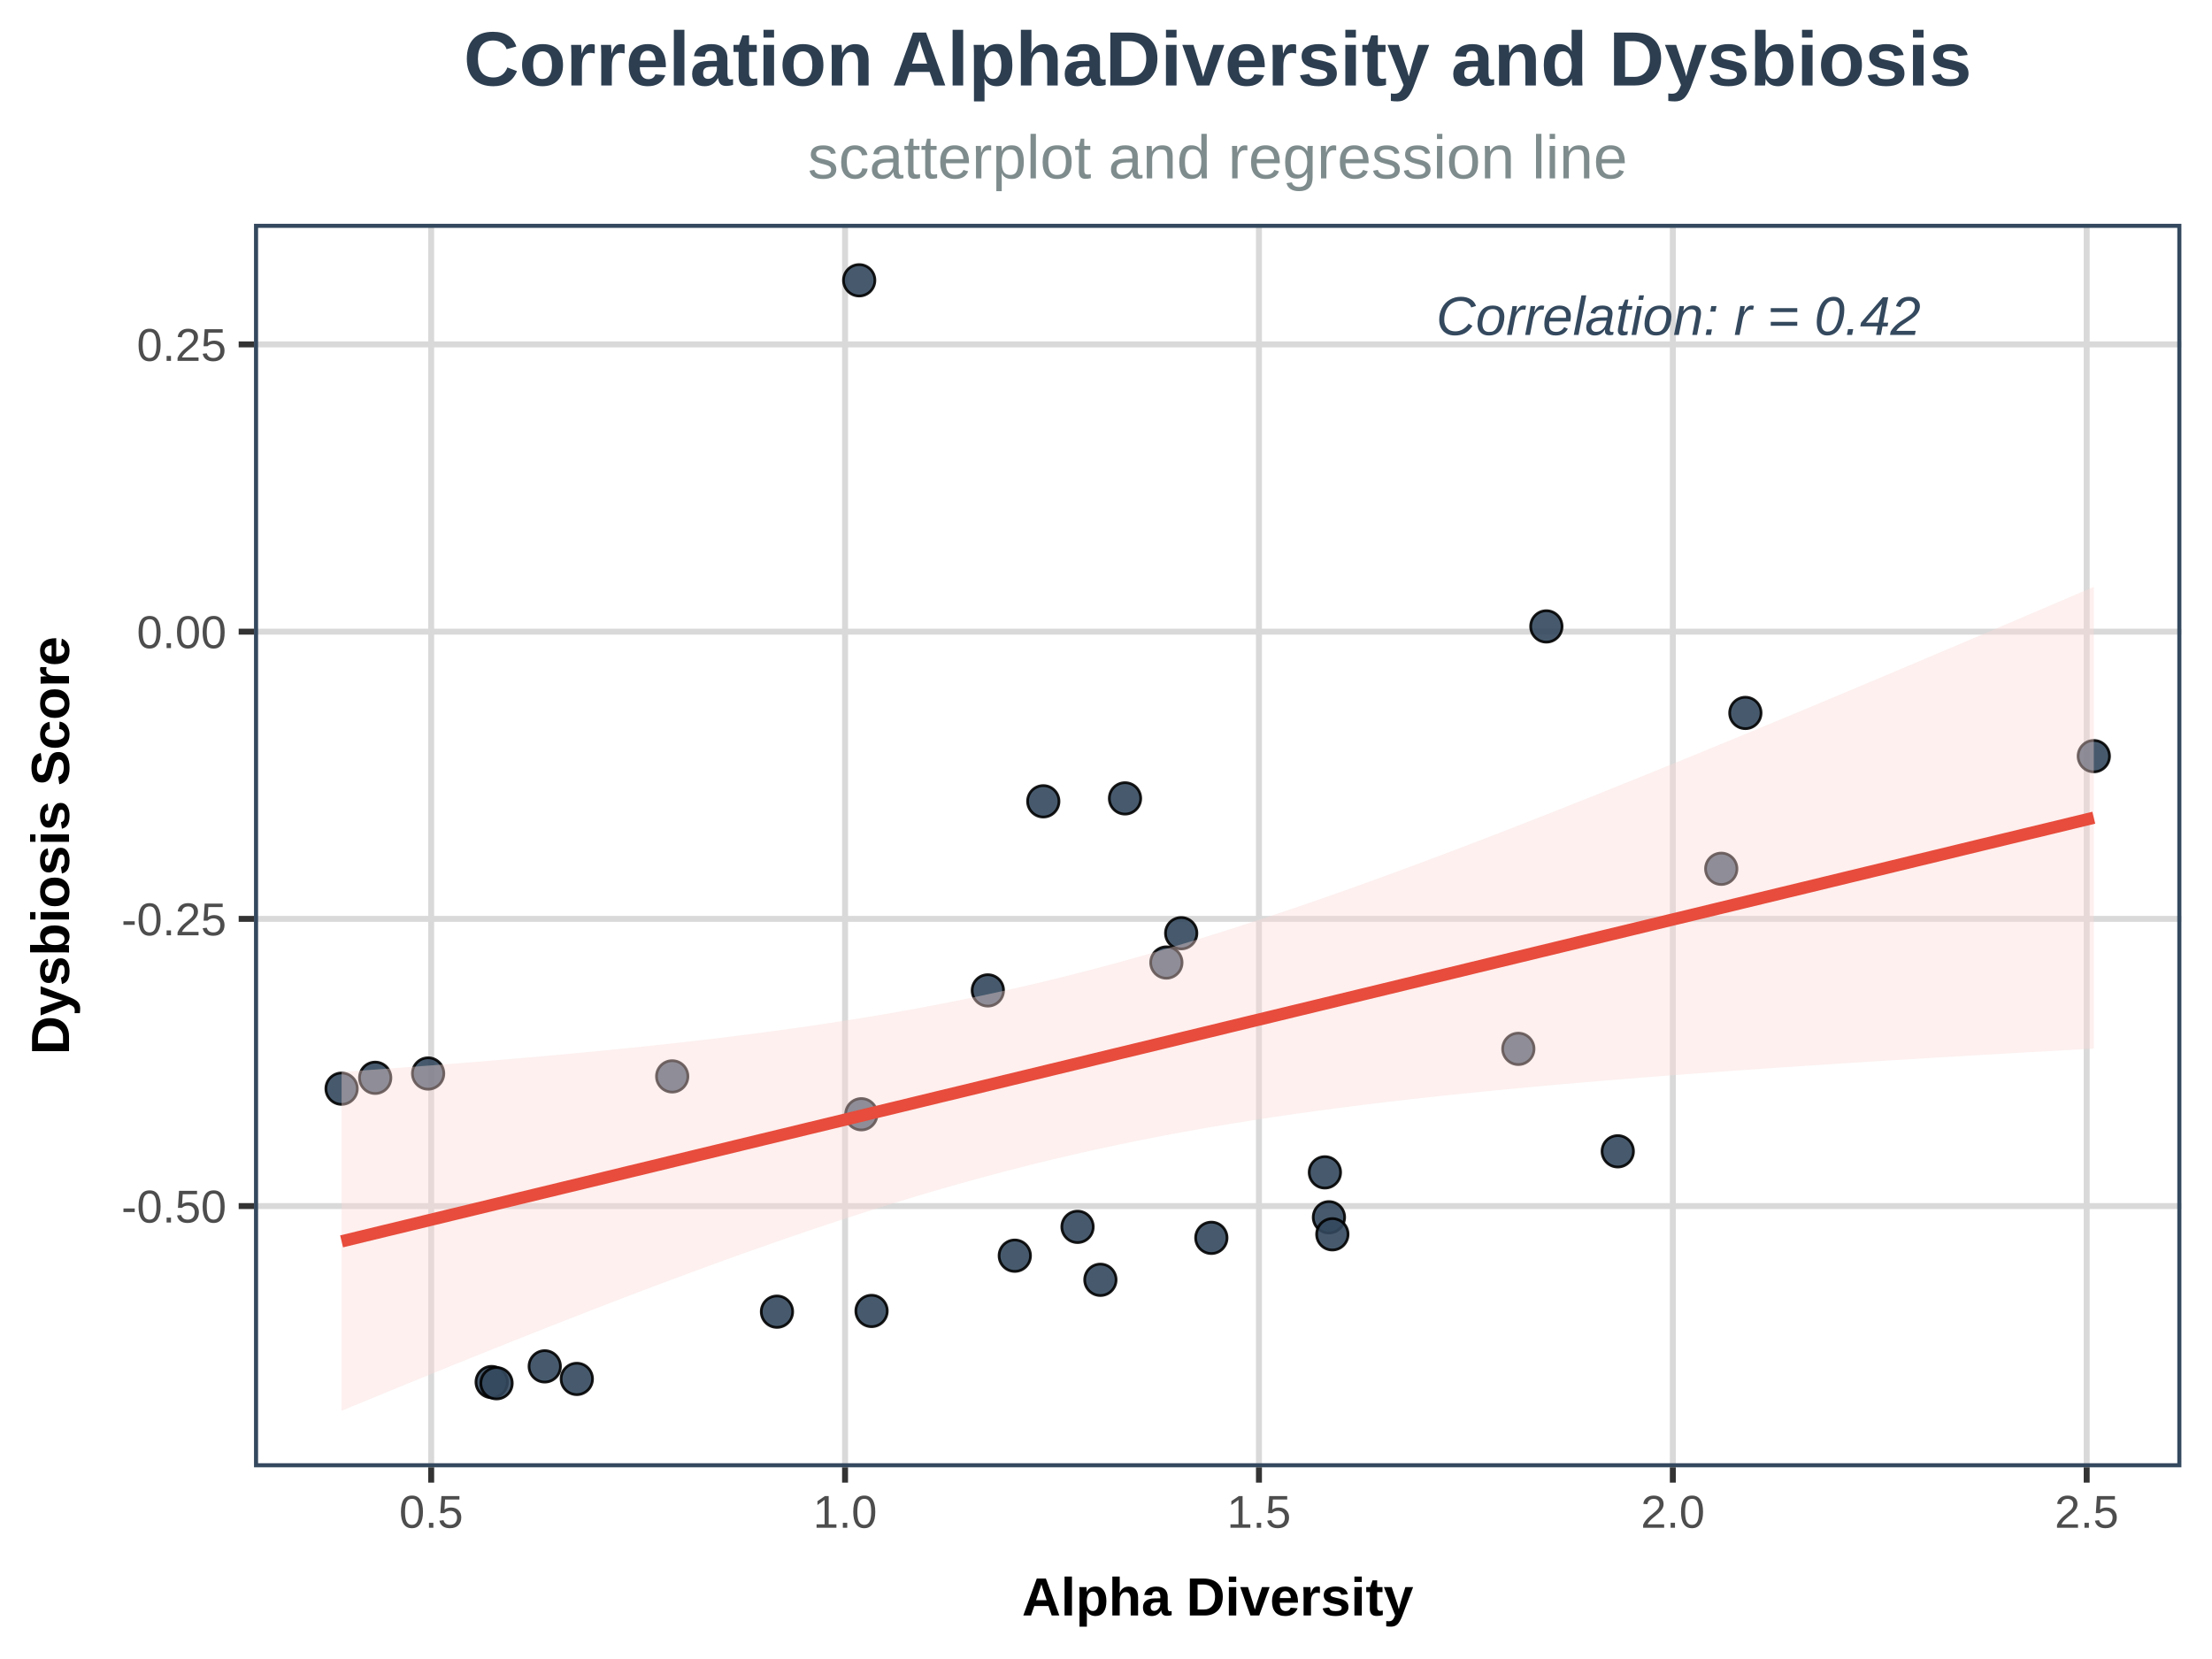
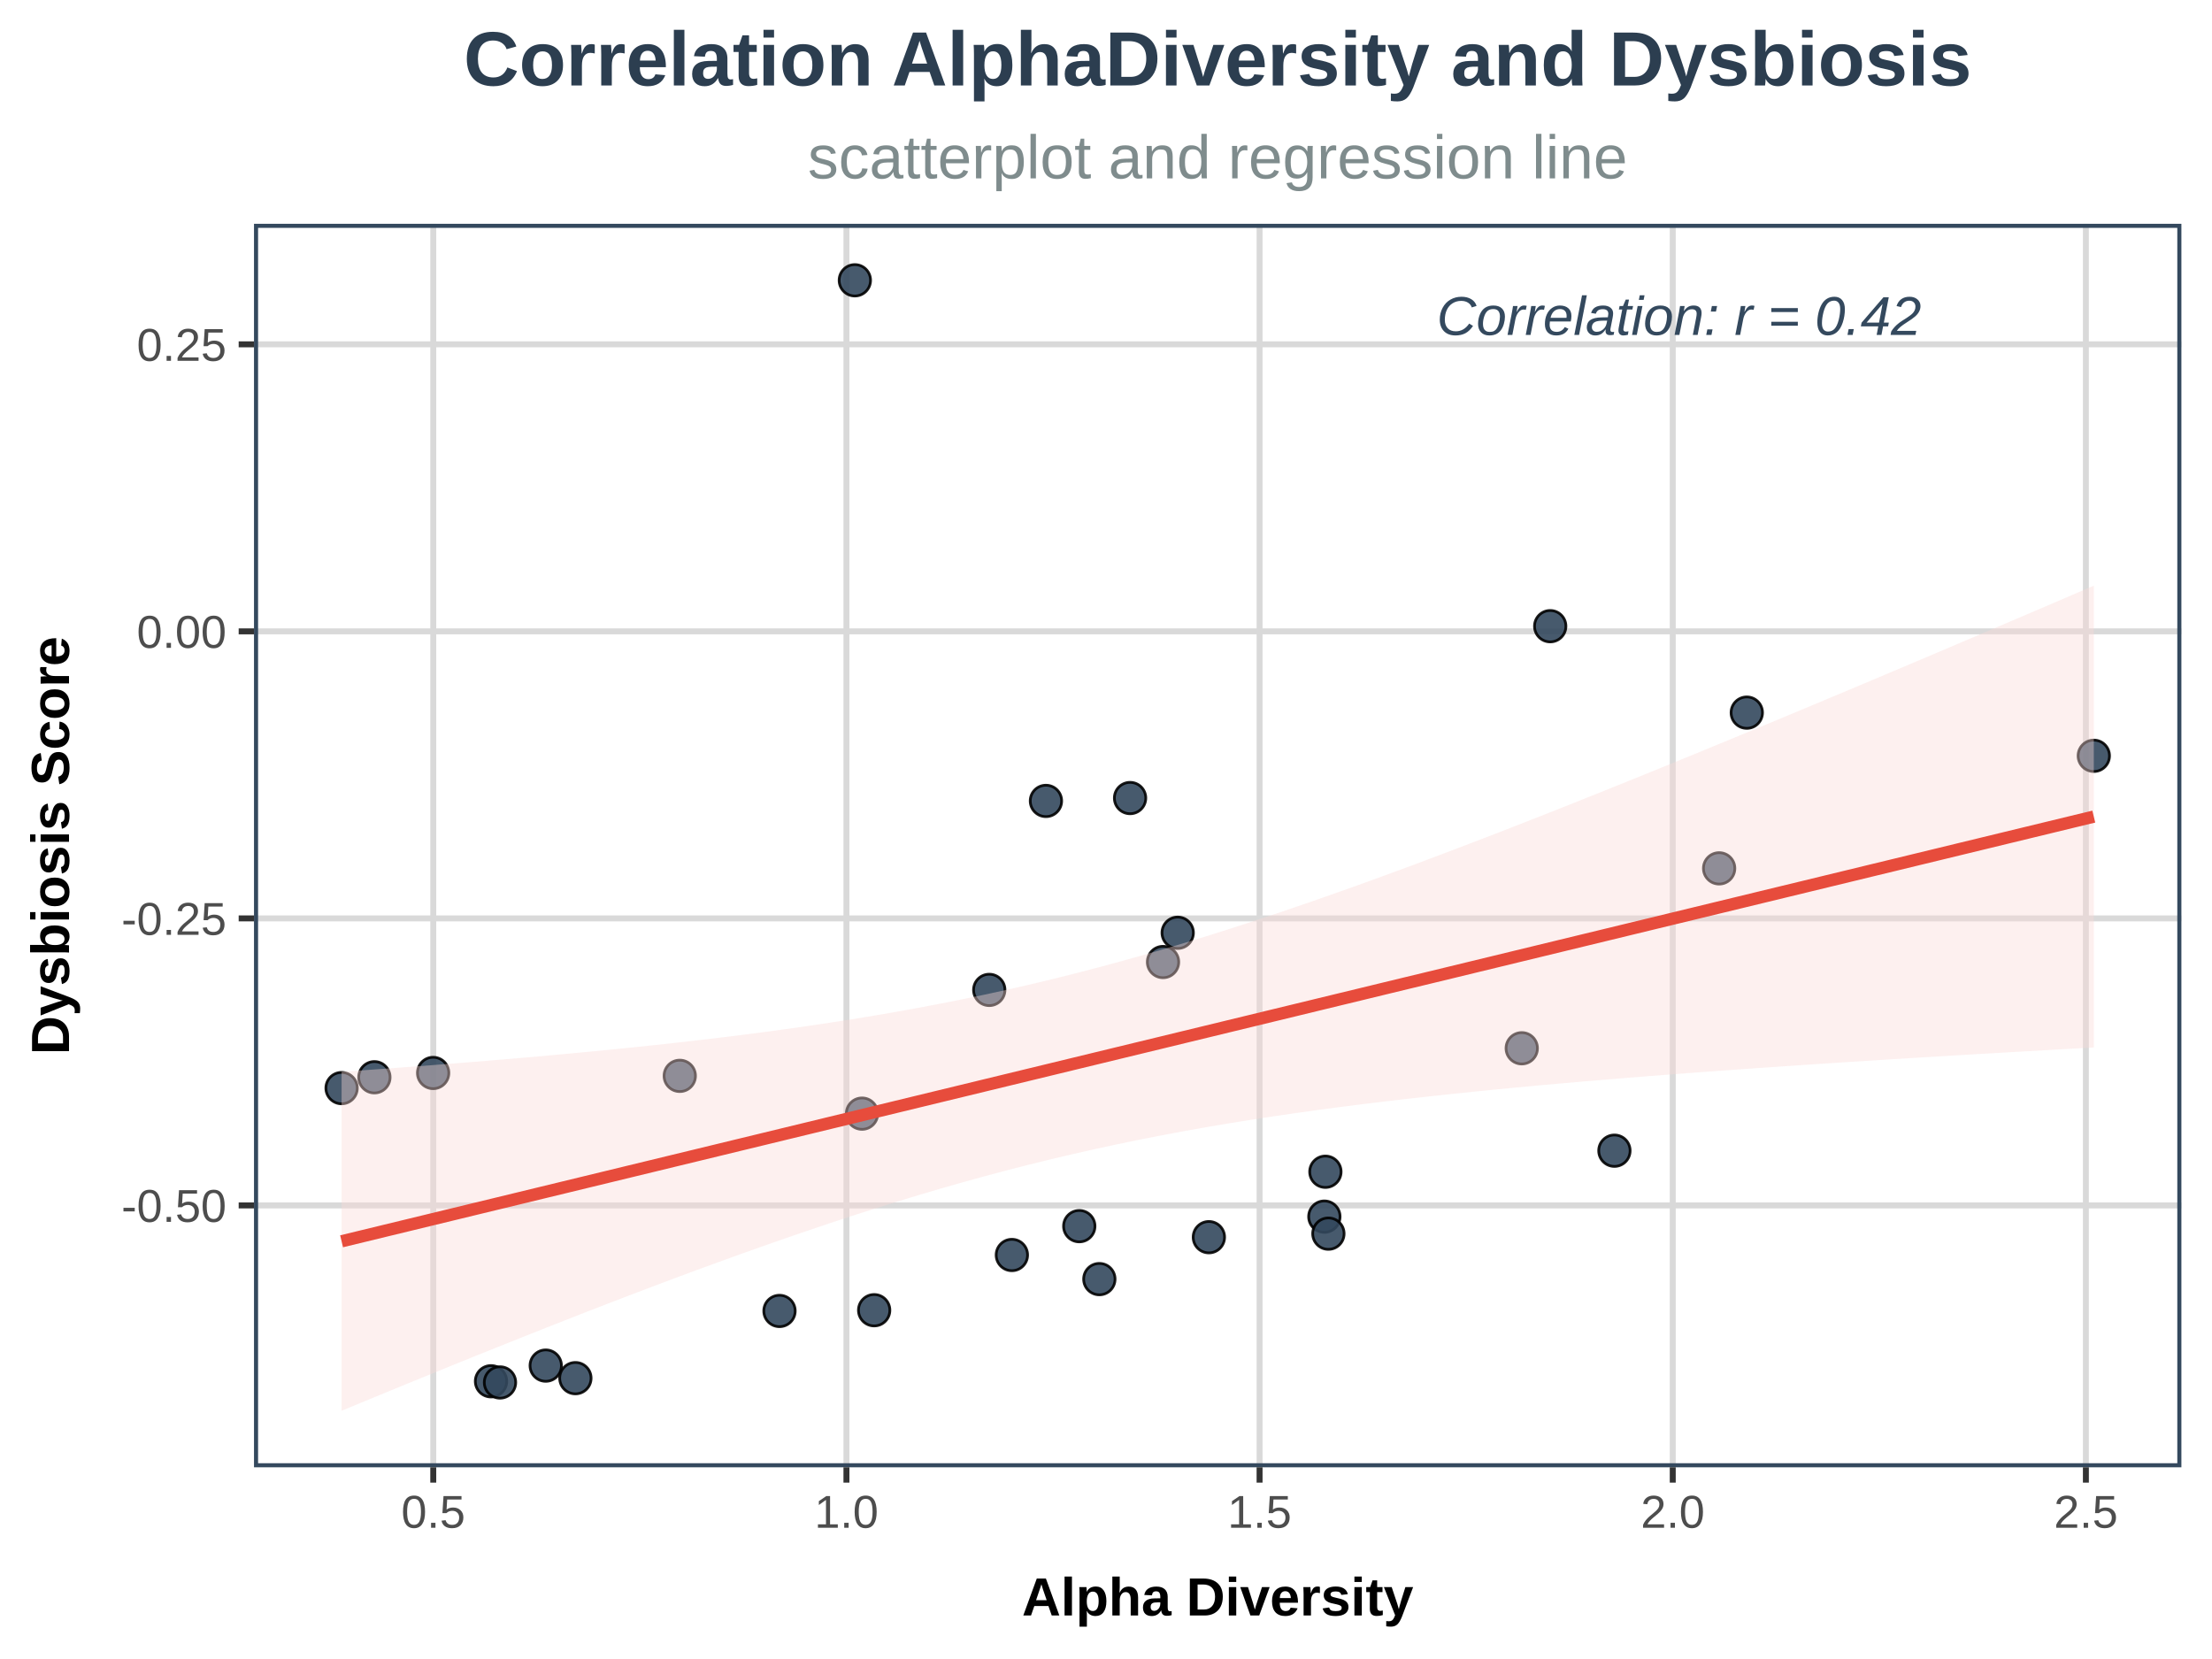
<svg xmlns="http://www.w3.org/2000/svg" class="svglite" width="576.00pt" height="432.00pt" viewBox="0 0 576.00 432.00">
  <defs>
    <style type="text/css">
    .svglite line, .svglite polyline, .svglite polygon, .svglite path, .svglite rect, .svglite circle {
      fill: none;
      stroke: #000000;
      stroke-linecap: round;
      stroke-linejoin: round;
      stroke-miterlimit: 10.00;
    }
    .svglite text {
      white-space: pre;
    }
  </style>
  </defs>
  <rect width="100%" height="100%" style="stroke: none; fill: #FFFFFF;" />
  <defs>
    <clipPath id="cpMC4wMHw1NzYuMDB8MC4wMHw0MzIuMDA=">
      <rect x="0.00" y="0.00" width="576.00" height="432.00" />
    </clipPath>
  </defs>
  <g clip-path="url(#cpMC4wMHw1NzYuMDB8MC4wMHw0MzIuMDA=)">
    <rect x="0" y="0.00" width="576.00" height="432.00" style="stroke-width: 1.55; stroke: #FFFFFF; fill: #FFFFFF;" />
  </g>
  <defs>
    <clipPath id="cpNjYuMTR8NTY4LjAzfDU4LjI3fDM4Mi4wOA==">
      <rect x="66.14" y="58.27" width="501.89" height="323.81" />
    </clipPath>
  </defs>
  <g clip-path="url(#cpNjYuMTR8NTY4LjAzfDU4LjI3fDM4Mi4wOA==)">
    <rect x="66.14" y="58.27" width="501.89" height="323.81" style="stroke-width: 1.55; stroke: none; fill: #FFFFFF;" />
-     <polyline points="66.14,314.06 568.03,314.06 " style="stroke-width: 1.55; stroke: #D9D9D9; stroke-linecap: butt;" />
-     <polyline points="66.14,239.27 568.03,239.27 " style="stroke-width: 1.55; stroke: #D9D9D9; stroke-linecap: butt;" />
-     <polyline points="66.14,164.48 568.03,164.48 " style="stroke-width: 1.55; stroke: #D9D9D9; stroke-linecap: butt;" />
-     <polyline points="66.14,89.68 568.03,89.68 " style="stroke-width: 1.55; stroke: #D9D9D9; stroke-linecap: butt;" />
-     <polyline points="112.28,382.08 112.28,58.27 " style="stroke-width: 1.55; stroke: #D9D9D9; stroke-linecap: butt;" />
-     <polyline points="220.05,382.08 220.05,58.27 " style="stroke-width: 1.55; stroke: #D9D9D9; stroke-linecap: butt;" />
-     <polyline points="327.83,382.08 327.83,58.27 " style="stroke-width: 1.55; stroke: #D9D9D9; stroke-linecap: butt;" />
-     <polyline points="435.60,382.08 435.60,58.27 " style="stroke-width: 1.55; stroke: #D9D9D9; stroke-linecap: butt;" />
-     <polyline points="543.37,382.08 543.37,58.27 " style="stroke-width: 1.55; stroke: #D9D9D9; stroke-linecap: butt;" />
-     <circle cx="315.43" cy="322.33" r="4.09" style="stroke-width: 0.71; stroke: #000000; stroke-opacity: 0.90; fill: #34495E; fill-opacity: 0.90;" />
-     <circle cx="345.00" cy="305.28" r="4.09" style="stroke-width: 0.71; stroke: #000000; stroke-opacity: 0.90; fill: #34495E; fill-opacity: 0.90;" />
-     <circle cx="271.67" cy="208.66" r="4.09" style="stroke-width: 0.71; stroke: #000000; stroke-opacity: 0.90; fill: #34495E; fill-opacity: 0.90;" />
-     <circle cx="280.59" cy="319.47" r="4.09" style="stroke-width: 0.71; stroke: #000000; stroke-opacity: 0.90; fill: #34495E; fill-opacity: 0.90;" />
-     <circle cx="402.67" cy="163.12" r="4.09" style="stroke-width: 0.71; stroke: #000000; stroke-opacity: 0.90; fill: #34495E; fill-opacity: 0.90;" />
-     <circle cx="141.85" cy="355.80" r="4.09" style="stroke-width: 0.71; stroke: #000000; stroke-opacity: 0.90; fill: #34495E; fill-opacity: 0.90;" />
-     <circle cx="292.95" cy="207.90" r="4.09" style="stroke-width: 0.71; stroke: #000000; stroke-opacity: 0.90; fill: #34495E; fill-opacity: 0.90;" />
-     <circle cx="175.04" cy="280.29" r="4.09" style="stroke-width: 0.71; stroke: #000000; stroke-opacity: 0.90; fill: #34495E; fill-opacity: 0.90;" />
-     <circle cx="128.03" cy="359.88" r="4.09" style="stroke-width: 0.71; stroke: #000000; stroke-opacity: 0.90; fill: #34495E; fill-opacity: 0.90;" />
-     <circle cx="303.72" cy="250.64" r="4.09" style="stroke-width: 0.71; stroke: #000000; stroke-opacity: 0.90; fill: #34495E; fill-opacity: 0.90;" />
-     <circle cx="307.58" cy="243.01" r="4.09" style="stroke-width: 0.71; stroke: #000000; stroke-opacity: 0.90; fill: #34495E; fill-opacity: 0.90;" />
-     <circle cx="223.73" cy="72.99" r="4.09" style="stroke-width: 0.71; stroke: #000000; stroke-opacity: 0.90; fill: #34495E; fill-opacity: 0.90;" />
-     <circle cx="395.37" cy="273.12" r="4.09" style="stroke-width: 0.71; stroke: #000000; stroke-opacity: 0.90; fill: #34495E; fill-opacity: 0.90;" />
-     <circle cx="545.22" cy="196.90" r="4.09" style="stroke-width: 0.71; stroke: #000000; stroke-opacity: 0.90; fill: #34495E; fill-opacity: 0.90;" />
-     <circle cx="111.48" cy="279.54" r="4.09" style="stroke-width: 0.71; stroke: #000000; stroke-opacity: 0.90; fill: #34495E; fill-opacity: 0.90;" />
-     <circle cx="97.70" cy="280.66" r="4.09" style="stroke-width: 0.71; stroke: #000000; stroke-opacity: 0.90; fill: #34495E; fill-opacity: 0.90;" />
-     <circle cx="202.32" cy="341.56" r="4.09" style="stroke-width: 0.71; stroke: #000000; stroke-opacity: 0.90; fill: #34495E; fill-opacity: 0.90;" />
-     <circle cx="224.29" cy="290.15" r="4.09" style="stroke-width: 0.71; stroke: #000000; stroke-opacity: 0.90; fill: #34495E; fill-opacity: 0.90;" />
-     <circle cx="454.49" cy="185.65" r="4.09" style="stroke-width: 0.71; stroke: #000000; stroke-opacity: 0.90; fill: #34495E; fill-opacity: 0.90;" />
-     <circle cx="257.23" cy="257.90" r="4.09" style="stroke-width: 0.71; stroke: #000000; stroke-opacity: 0.90; fill: #34495E; fill-opacity: 0.90;" />
-     <circle cx="150.20" cy="359.07" r="4.09" style="stroke-width: 0.71; stroke: #000000; stroke-opacity: 0.90; fill: #34495E; fill-opacity: 0.90;" />
-     <circle cx="448.21" cy="226.23" r="4.09" style="stroke-width: 0.71; stroke: #000000; stroke-opacity: 0.90; fill: #34495E; fill-opacity: 0.90;" />
-     <circle cx="346.05" cy="316.98" r="4.09" style="stroke-width: 0.71; stroke: #000000; stroke-opacity: 0.90; fill: #34495E; fill-opacity: 0.90;" />
-     <circle cx="421.26" cy="299.80" r="4.09" style="stroke-width: 0.71; stroke: #000000; stroke-opacity: 0.90; fill: #34495E; fill-opacity: 0.90;" />
-     <circle cx="346.94" cy="321.41" r="4.09" style="stroke-width: 0.71; stroke: #000000; stroke-opacity: 0.90; fill: #34495E; fill-opacity: 0.90;" />
-     <circle cx="286.54" cy="333.26" r="4.09" style="stroke-width: 0.71; stroke: #000000; stroke-opacity: 0.90; fill: #34495E; fill-opacity: 0.90;" />
-     <circle cx="129.30" cy="360.19" r="4.09" style="stroke-width: 0.71; stroke: #000000; stroke-opacity: 0.90; fill: #34495E; fill-opacity: 0.90;" />
-     <circle cx="226.95" cy="341.37" r="4.09" style="stroke-width: 0.71; stroke: #000000; stroke-opacity: 0.90; fill: #34495E; fill-opacity: 0.90;" />
-     <circle cx="88.95" cy="283.49" r="4.09" style="stroke-width: 0.71; stroke: #000000; stroke-opacity: 0.90; fill: #34495E; fill-opacity: 0.90;" />
-     <circle cx="264.25" cy="326.98" r="4.09" style="stroke-width: 0.71; stroke: #000000; stroke-opacity: 0.90; fill: #34495E; fill-opacity: 0.90;" />
-     <polygon points="88.95,279.13 94.73,278.72 100.50,278.31 106.28,277.88 112.05,277.44 117.83,277.00 123.60,276.54 129.38,276.06 135.16,275.57 140.93,275.07 146.71,274.55 152.48,274.01 158.26,273.45 164.03,272.87 169.81,272.27 175.58,271.64 181.36,270.99 187.14,270.31 192.91,269.60 198.69,268.85 204.46,268.07 210.24,267.26 216.01,266.40 221.79,265.50 227.56,264.56 233.34,263.57 239.11,262.53 244.89,261.43 250.67,260.29 256.44,259.08 262.22,257.82 267.99,256.51 273.77,255.13 279.54,253.69 285.32,252.20 291.09,250.65 296.87,249.04 302.65,247.38 308.42,245.66 314.20,243.89 319.97,242.08 325.75,240.21 331.52,238.30 337.30,236.35 343.07,234.37 348.85,232.34 354.63,230.28 360.40,228.19 366.18,226.07 371.95,223.92 377.73,221.75 383.50,219.55 389.28,217.33 395.05,215.09 400.83,212.83 406.60,210.55 412.38,208.25 418.16,205.95 423.93,203.62 429.71,201.29 435.48,198.94 441.26,196.58 447.03,194.21 452.81,191.83 458.58,189.44 464.36,187.04 470.14,184.63 475.91,182.22 481.69,179.80 487.46,177.37 493.24,174.94 499.01,172.50 504.79,170.05 510.56,167.60 516.34,165.15 522.11,162.69 527.89,160.22 533.67,157.75 539.44,155.28 545.22,152.81 545.22,273.06 539.44,273.38 533.67,273.70 527.89,274.02 522.11,274.35 516.34,274.68 510.56,275.02 504.79,275.36 499.01,275.71 493.24,276.06 487.46,276.42 481.69,276.79 475.91,277.16 470.14,277.54 464.36,277.92 458.58,278.32 452.81,278.72 447.03,279.13 441.26,279.56 435.48,279.99 429.71,280.43 423.93,280.89 418.16,281.36 412.38,281.84 406.60,282.34 400.83,282.86 395.05,283.39 389.28,283.94 383.50,284.52 377.73,285.11 371.95,285.73 366.18,286.37 360.40,287.04 354.63,287.74 348.85,288.48 343.07,289.25 337.30,290.05 331.52,290.89 325.75,291.78 319.97,292.71 314.20,293.68 308.42,294.71 302.65,295.78 296.87,296.91 291.09,298.10 285.32,299.34 279.54,300.64 273.77,301.99 267.99,303.41 262.22,304.89 256.44,306.42 250.67,308.01 244.89,309.65 239.11,311.35 233.34,313.11 227.56,314.91 221.79,316.76 216.01,318.65 210.24,320.59 204.46,322.56 198.69,324.58 192.91,326.62 187.14,328.71 181.36,330.82 175.58,332.96 169.81,335.12 164.03,337.31 158.26,339.53 152.48,341.76 146.71,344.02 140.93,346.29 135.16,348.58 129.38,350.88 123.60,353.20 117.83,355.53 112.05,357.88 106.28,360.23 100.50,362.60 94.73,364.98 88.95,367.36 " style="stroke-width: 0.00; stroke: none; stroke-linecap: butt; fill: #FADBD8; fill-opacity: 0.40;" />
-     <polyline points="88.95,279.13 94.73,278.72 100.50,278.31 106.28,277.88 112.05,277.44 117.83,277.00 123.60,276.54 129.38,276.06 135.16,275.57 140.93,275.07 146.71,274.55 152.48,274.01 158.26,273.45 164.03,272.87 169.81,272.27 175.58,271.64 181.36,270.99 187.14,270.31 192.91,269.60 198.69,268.85 204.46,268.07 210.24,267.26 216.01,266.40 221.79,265.50 227.56,264.56 233.34,263.57 239.11,262.53 244.89,261.43 250.67,260.29 256.44,259.08 262.22,257.82 267.99,256.51 273.77,255.13 279.54,253.69 285.32,252.20 291.09,250.65 296.87,249.04 302.65,247.38 308.42,245.66 314.20,243.89 319.97,242.08 325.75,240.21 331.52,238.30 337.30,236.35 343.07,234.37 348.85,232.34 354.63,230.28 360.40,228.19 366.18,226.07 371.95,223.92 377.73,221.75 383.50,219.55 389.28,217.33 395.05,215.09 400.83,212.83 406.60,210.55 412.38,208.25 418.16,205.95 423.93,203.62 429.71,201.29 435.48,198.94 441.26,196.58 447.03,194.21 452.81,191.83 458.58,189.44 464.36,187.04 470.14,184.63 475.91,182.22 481.69,179.80 487.46,177.37 493.24,174.94 499.01,172.50 504.79,170.05 510.56,167.60 516.34,165.15 522.11,162.69 527.89,160.22 533.67,157.75 539.44,155.28 545.22,152.81 " style="stroke-width: 3.20; stroke: none; stroke-linecap: butt;" />
-     <polyline points="545.22,273.06 539.44,273.38 533.67,273.70 527.89,274.02 522.11,274.35 516.34,274.68 510.56,275.02 504.79,275.36 499.01,275.71 493.24,276.06 487.46,276.42 481.69,276.79 475.91,277.16 470.14,277.54 464.36,277.92 458.58,278.32 452.81,278.72 447.03,279.13 441.26,279.56 435.48,279.99 429.71,280.43 423.93,280.89 418.16,281.36 412.38,281.84 406.60,282.34 400.83,282.86 395.05,283.39 389.28,283.94 383.50,284.52 377.73,285.11 371.95,285.73 366.18,286.37 360.40,287.04 354.63,287.74 348.85,288.48 343.07,289.25 337.30,290.05 331.52,290.89 325.75,291.78 319.97,292.71 314.20,293.68 308.42,294.71 302.65,295.78 296.87,296.91 291.09,298.10 285.32,299.34 279.54,300.64 273.77,301.99 267.99,303.41 262.22,304.89 256.44,306.42 250.67,308.01 244.89,309.65 239.11,311.35 233.34,313.11 227.56,314.91 221.79,316.76 216.01,318.65 210.24,320.59 204.46,322.56 198.69,324.58 192.91,326.62 187.14,328.71 181.36,330.82 175.58,332.96 169.81,335.12 164.03,337.31 158.26,339.53 152.48,341.76 146.71,344.02 140.93,346.29 135.16,348.58 129.38,350.88 123.60,353.20 117.83,355.53 112.05,357.88 106.28,360.23 100.50,362.60 94.73,364.98 88.95,367.36 " style="stroke-width: 3.20; stroke: none; stroke-linecap: butt;" />
-     <polyline points="88.95,323.25 94.73,321.85 100.50,320.45 106.28,319.06 112.05,317.66 117.83,316.26 123.60,314.87 129.38,313.47 135.16,312.07 140.93,310.68 146.71,309.28 152.48,307.89 158.26,306.49 164.03,305.09 169.81,303.70 175.58,302.30 181.36,300.90 187.14,299.51 192.91,298.11 198.69,296.71 204.46,295.32 210.24,293.92 216.01,292.53 221.79,291.13 227.56,289.73 233.34,288.34 239.11,286.94 244.89,285.54 250.67,284.15 256.44,282.75 262.22,281.35 267.99,279.96 273.77,278.56 279.54,277.17 285.32,275.77 291.09,274.37 296.87,272.98 302.65,271.58 308.42,270.18 314.20,268.79 319.97,267.39 325.75,265.99 331.52,264.60 337.30,263.20 343.07,261.81 348.85,260.41 354.63,259.01 360.40,257.62 366.18,256.22 371.95,254.82 377.73,253.43 383.50,252.03 389.28,250.63 395.05,249.24 400.83,247.84 406.60,246.45 412.38,245.05 418.16,243.65 423.93,242.26 429.71,240.86 435.48,239.46 441.26,238.07 447.03,236.67 452.81,235.27 458.58,233.88 464.36,232.48 470.14,231.09 475.91,229.69 481.69,228.29 487.46,226.90 493.24,225.50 499.01,224.10 504.79,222.71 510.56,221.31 516.34,219.91 522.11,218.52 527.89,217.12 533.67,215.73 539.44,214.33 545.22,212.93 " style="stroke-width: 3.20; stroke: #E74C3C; stroke-linecap: butt;" />
-     <text x="437.07" y="87.22" text-anchor="middle" style="font-size: 14.23px; font-style: italic;fill: #34495E; font-family: &quot;Liberation Sans&quot;;" textLength="126.81px" lengthAdjust="spacingAndGlyphs">Correlation: r = 0.42</text>
+     <polyline points="66.14,313.89 568.03,313.89 " style="stroke-width: 1.55; stroke: #D9D9D9; stroke-linecap: butt;" />
+     <polyline points="66.14,239.15 568.03,239.15 " style="stroke-width: 1.55; stroke: #D9D9D9; stroke-linecap: butt;" />
+     <polyline points="66.14,164.41 568.03,164.41 " style="stroke-width: 1.55; stroke: #D9D9D9; stroke-linecap: butt;" />
+     <polyline points="66.14,89.67 568.03,89.67 " style="stroke-width: 1.55; stroke: #D9D9D9; stroke-linecap: butt;" />
+     <polyline points="112.82,382.08 112.82,58.27 " style="stroke-width: 1.55; stroke: #D9D9D9; stroke-linecap: butt;" />
+     <polyline points="220.41,382.08 220.41,58.27 " style="stroke-width: 1.55; stroke: #D9D9D9; stroke-linecap: butt;" />
+     <polyline points="327.99,382.08 327.99,58.27 " style="stroke-width: 1.55; stroke: #D9D9D9; stroke-linecap: butt;" />
+     <polyline points="435.58,382.08 435.58,58.27 " style="stroke-width: 1.55; stroke: #D9D9D9; stroke-linecap: butt;" />
+     <polyline points="543.16,382.08 543.16,58.27 " style="stroke-width: 1.55; stroke: #D9D9D9; stroke-linecap: butt;" />
+     <circle cx="314.79" cy="322.16" r="4.09" style="stroke-width: 0.71; stroke: #000000; stroke-opacity: 0.90; fill: #34495E; fill-opacity: 0.90;" />
+     <circle cx="345.13" cy="305.12" r="4.09" style="stroke-width: 0.71; stroke: #000000; stroke-opacity: 0.90; fill: #34495E; fill-opacity: 0.90;" />
+     <circle cx="272.36" cy="208.56" r="4.09" style="stroke-width: 0.71; stroke: #000000; stroke-opacity: 0.90; fill: #34495E; fill-opacity: 0.90;" />
+     <circle cx="281.04" cy="319.29" r="4.09" style="stroke-width: 0.71; stroke: #000000; stroke-opacity: 0.90; fill: #34495E; fill-opacity: 0.90;" />
+     <circle cx="403.67" cy="163.06" r="4.09" style="stroke-width: 0.71; stroke: #000000; stroke-opacity: 0.90; fill: #34495E; fill-opacity: 0.90;" />
+     <circle cx="142.11" cy="355.60" r="4.09" style="stroke-width: 0.71; stroke: #000000; stroke-opacity: 0.90; fill: #34495E; fill-opacity: 0.90;" />
+     <circle cx="294.27" cy="207.81" r="4.09" style="stroke-width: 0.71; stroke: #000000; stroke-opacity: 0.90; fill: #34495E; fill-opacity: 0.90;" />
+     <circle cx="177.01" cy="280.15" r="4.09" style="stroke-width: 0.71; stroke: #000000; stroke-opacity: 0.90; fill: #34495E; fill-opacity: 0.90;" />
+     <circle cx="127.86" cy="359.68" r="4.09" style="stroke-width: 0.71; stroke: #000000; stroke-opacity: 0.90; fill: #34495E; fill-opacity: 0.90;" />
+     <circle cx="302.85" cy="250.51" r="4.09" style="stroke-width: 0.71; stroke: #000000; stroke-opacity: 0.90; fill: #34495E; fill-opacity: 0.90;" />
+     <circle cx="306.67" cy="242.89" r="4.09" style="stroke-width: 0.71; stroke: #000000; stroke-opacity: 0.90; fill: #34495E; fill-opacity: 0.90;" />
+     <circle cx="222.60" cy="72.99" r="4.09" style="stroke-width: 0.71; stroke: #000000; stroke-opacity: 0.90; fill: #34495E; fill-opacity: 0.90;" />
+     <circle cx="396.26" cy="272.97" r="4.09" style="stroke-width: 0.71; stroke: #000000; stroke-opacity: 0.90; fill: #34495E; fill-opacity: 0.90;" />
+     <circle cx="545.22" cy="196.81" r="4.09" style="stroke-width: 0.71; stroke: #000000; stroke-opacity: 0.90; fill: #34495E; fill-opacity: 0.90;" />
+     <circle cx="112.79" cy="279.40" r="4.09" style="stroke-width: 0.71; stroke: #000000; stroke-opacity: 0.90; fill: #34495E; fill-opacity: 0.90;" />
+     <circle cx="97.49" cy="280.52" r="4.09" style="stroke-width: 0.71; stroke: #000000; stroke-opacity: 0.90; fill: #34495E; fill-opacity: 0.90;" />
+     <circle cx="202.98" cy="341.37" r="4.09" style="stroke-width: 0.71; stroke: #000000; stroke-opacity: 0.90; fill: #34495E; fill-opacity: 0.90;" />
+     <circle cx="224.47" cy="289.99" r="4.09" style="stroke-width: 0.71; stroke: #000000; stroke-opacity: 0.90; fill: #34495E; fill-opacity: 0.90;" />
+     <circle cx="454.86" cy="185.57" r="4.09" style="stroke-width: 0.71; stroke: #000000; stroke-opacity: 0.90; fill: #34495E; fill-opacity: 0.90;" />
+     <circle cx="257.60" cy="257.77" r="4.09" style="stroke-width: 0.71; stroke: #000000; stroke-opacity: 0.90; fill: #34495E; fill-opacity: 0.90;" />
+     <circle cx="149.83" cy="358.87" r="4.09" style="stroke-width: 0.71; stroke: #000000; stroke-opacity: 0.90; fill: #34495E; fill-opacity: 0.90;" />
+     <circle cx="447.66" cy="226.12" r="4.09" style="stroke-width: 0.71; stroke: #000000; stroke-opacity: 0.90; fill: #34495E; fill-opacity: 0.90;" />
+     <circle cx="344.86" cy="316.81" r="4.09" style="stroke-width: 0.71; stroke: #000000; stroke-opacity: 0.90; fill: #34495E; fill-opacity: 0.90;" />
+     <circle cx="420.39" cy="299.64" r="4.09" style="stroke-width: 0.71; stroke: #000000; stroke-opacity: 0.90; fill: #34495E; fill-opacity: 0.90;" />
+     <circle cx="345.91" cy="321.24" r="4.09" style="stroke-width: 0.71; stroke: #000000; stroke-opacity: 0.90; fill: #34495E; fill-opacity: 0.90;" />
+     <circle cx="286.27" cy="333.08" r="4.09" style="stroke-width: 0.71; stroke: #000000; stroke-opacity: 0.90; fill: #34495E; fill-opacity: 0.90;" />
+     <circle cx="130.20" cy="359.99" r="4.09" style="stroke-width: 0.71; stroke: #000000; stroke-opacity: 0.90; fill: #34495E; fill-opacity: 0.90;" />
+     <circle cx="227.63" cy="341.18" r="4.09" style="stroke-width: 0.71; stroke: #000000; stroke-opacity: 0.90; fill: #34495E; fill-opacity: 0.90;" />
+     <circle cx="88.95" cy="283.34" r="4.09" style="stroke-width: 0.71; stroke: #000000; stroke-opacity: 0.90; fill: #34495E; fill-opacity: 0.90;" />
+     <circle cx="263.49" cy="326.80" r="4.09" style="stroke-width: 0.71; stroke: #000000; stroke-opacity: 0.90; fill: #34495E; fill-opacity: 0.90;" />
+     <polygon points="88.95,279.10 94.73,278.69 100.50,278.27 106.28,277.84 112.05,277.40 117.83,276.95 123.60,276.49 129.38,276.01 135.16,275.52 140.93,275.02 146.71,274.49 152.48,273.95 158.26,273.39 164.03,272.81 169.81,272.21 175.58,271.58 181.36,270.92 187.14,270.24 192.91,269.53 198.69,268.78 204.46,268.00 210.24,267.18 216.01,266.32 221.79,265.42 227.56,264.48 233.34,263.48 239.11,262.44 244.89,261.34 250.67,260.19 256.44,258.99 262.22,257.73 267.99,256.41 273.77,255.03 279.54,253.59 285.32,252.09 291.09,250.54 296.87,248.93 302.65,247.26 308.42,245.54 314.20,243.77 319.97,241.95 325.75,240.08 331.52,238.17 337.30,236.21 343.07,234.22 348.85,232.19 354.63,230.13 360.40,228.03 366.18,225.91 371.95,223.75 377.73,221.57 383.50,219.37 389.28,217.15 395.05,214.90 400.83,212.64 406.60,210.36 412.38,208.06 418.16,205.74 423.93,203.42 429.71,201.08 435.48,198.72 441.26,196.36 447.03,193.98 452.81,191.60 458.58,189.21 464.36,186.80 470.14,184.39 475.91,181.97 481.69,179.55 487.46,177.12 493.24,174.68 499.01,172.24 504.79,169.79 510.56,167.33 516.34,164.87 522.11,162.41 527.89,159.94 533.67,157.47 539.44,154.99 545.22,152.51 545.22,272.77 539.44,273.08 533.67,273.41 527.89,273.74 522.11,274.07 516.34,274.40 510.56,274.74 504.79,275.09 499.01,275.44 493.24,275.79 487.46,276.16 481.69,276.52 475.91,276.90 470.14,277.28 464.36,277.67 458.58,278.07 452.81,278.47 447.03,278.89 441.26,279.31 435.48,279.75 429.71,280.19 423.93,280.65 418.16,281.13 412.38,281.61 406.60,282.11 400.83,282.63 395.05,283.17 389.28,283.72 383.50,284.30 377.73,284.90 371.95,285.52 366.18,286.16 360.40,286.84 354.63,287.54 348.85,288.28 343.07,289.05 337.30,289.86 331.52,290.70 325.75,291.59 319.97,292.52 314.20,293.50 308.42,294.53 302.65,295.61 296.87,296.74 291.09,297.93 285.32,299.18 279.54,300.48 273.77,301.84 267.99,303.26 262.22,304.74 256.44,306.28 250.67,307.87 244.89,309.52 239.11,311.23 233.34,312.98 227.56,314.79 221.79,316.64 216.01,318.54 210.24,320.49 204.46,322.47 198.69,324.49 192.91,326.54 187.14,328.63 181.36,330.74 175.58,332.89 169.81,335.06 164.03,337.25 158.26,339.47 152.48,341.71 146.71,343.97 140.93,346.25 135.16,348.54 129.38,350.85 123.60,353.17 117.83,355.51 112.05,357.86 106.28,360.22 100.50,362.59 94.73,364.97 88.95,367.36 " style="stroke-width: 0.00; stroke: none; stroke-linecap: butt; fill: #FADBD8; fill-opacity: 0.40;" />
+     <polyline points="88.95,279.10 94.73,278.69 100.50,278.27 106.28,277.84 112.05,277.40 117.83,276.95 123.60,276.49 129.38,276.01 135.16,275.52 140.93,275.02 146.71,274.49 152.48,273.95 158.26,273.39 164.03,272.81 169.81,272.21 175.58,271.58 181.36,270.92 187.14,270.24 192.91,269.53 198.69,268.78 204.46,268.00 210.24,267.18 216.01,266.32 221.79,265.42 227.56,264.48 233.34,263.48 239.11,262.44 244.89,261.34 250.67,260.19 256.44,258.99 262.22,257.73 267.99,256.41 273.77,255.03 279.54,253.59 285.32,252.09 291.09,250.54 296.87,248.93 302.65,247.26 308.42,245.54 314.20,243.77 319.97,241.95 325.75,240.08 331.52,238.17 337.30,236.21 343.07,234.22 348.85,232.19 354.63,230.13 360.40,228.03 366.18,225.91 371.95,223.75 377.73,221.57 383.50,219.37 389.28,217.15 395.05,214.90 400.83,212.64 406.60,210.36 412.38,208.06 418.16,205.74 423.93,203.42 429.71,201.08 435.48,198.72 441.26,196.36 447.03,193.98 452.81,191.60 458.58,189.21 464.36,186.80 470.14,184.39 475.91,181.97 481.69,179.55 487.46,177.12 493.24,174.68 499.01,172.24 504.79,169.79 510.56,167.33 516.34,164.87 522.11,162.41 527.89,159.94 533.67,157.47 539.44,154.99 545.22,152.51 " style="stroke-width: 3.20; stroke: none; stroke-linecap: butt;" />
+     <polyline points="545.22,272.77 539.44,273.08 533.67,273.41 527.89,273.74 522.11,274.07 516.34,274.40 510.56,274.74 504.79,275.09 499.01,275.44 493.24,275.79 487.46,276.16 481.69,276.52 475.91,276.90 470.14,277.28 464.36,277.67 458.58,278.07 452.81,278.47 447.03,278.89 441.26,279.31 435.48,279.75 429.71,280.19 423.93,280.65 418.16,281.13 412.38,281.61 406.60,282.11 400.83,282.63 395.05,283.17 389.28,283.72 383.50,284.30 377.73,284.90 371.95,285.52 366.18,286.16 360.40,286.84 354.63,287.54 348.85,288.28 343.07,289.05 337.30,289.86 331.52,290.70 325.75,291.59 319.97,292.52 314.20,293.50 308.42,294.53 302.65,295.61 296.87,296.74 291.09,297.93 285.32,299.18 279.54,300.48 273.77,301.84 267.99,303.26 262.22,304.74 256.44,306.28 250.67,307.87 244.89,309.52 239.11,311.23 233.34,312.98 227.56,314.79 221.79,316.64 216.01,318.54 210.24,320.49 204.46,322.47 198.69,324.49 192.91,326.54 187.14,328.63 181.36,330.74 175.58,332.89 169.81,335.06 164.03,337.25 158.26,339.47 152.48,341.71 146.71,343.97 140.93,346.25 135.16,348.54 129.38,350.85 123.60,353.17 117.83,355.51 112.05,357.86 106.28,360.22 100.50,362.59 94.73,364.97 88.95,367.36 " style="stroke-width: 3.20; stroke: none; stroke-linecap: butt;" />
+     <polyline points="88.95,323.23 94.73,321.83 100.50,320.43 106.28,319.03 112.05,317.63 117.83,316.23 123.60,314.83 129.38,313.43 135.16,312.03 140.93,310.63 146.71,309.23 152.48,307.83 158.26,306.43 164.03,305.03 169.81,303.63 175.58,302.23 181.36,300.83 187.14,299.43 192.91,298.03 198.69,296.63 204.46,295.23 210.24,293.83 216.01,292.43 221.79,291.03 227.56,289.63 233.34,288.23 239.11,286.83 244.89,285.43 250.67,284.03 256.44,282.63 262.22,281.23 267.99,279.83 273.77,278.43 279.54,277.03 285.32,275.63 291.09,274.23 296.87,272.83 302.65,271.43 308.42,270.03 314.20,268.63 319.97,267.23 325.75,265.83 331.52,264.43 337.30,263.03 343.07,261.63 348.85,260.23 354.63,258.83 360.40,257.43 366.18,256.03 371.95,254.64 377.73,253.24 383.50,251.84 389.28,250.44 395.05,249.04 400.83,247.64 406.60,246.24 412.38,244.84 418.16,243.44 423.93,242.04 429.71,240.64 435.48,239.24 441.26,237.84 447.03,236.44 452.81,235.04 458.58,233.64 464.36,232.24 470.14,230.84 475.91,229.44 481.69,228.04 487.46,226.64 493.24,225.24 499.01,223.84 504.79,222.44 510.56,221.04 516.34,219.64 522.11,218.24 527.89,216.84 533.67,215.44 539.44,214.04 545.22,212.64 " style="stroke-width: 3.20; stroke: #E74C3C; stroke-linecap: butt;" />
+     <text x="437.22" y="87.21" text-anchor="middle" style="font-size: 14.23px; font-style: italic;fill: #34495E; font-family: &quot;Liberation Sans&quot;;" textLength="126.81px" lengthAdjust="spacingAndGlyphs">Correlation: r = 0.42</text>
    <rect x="66.14" y="58.27" width="501.89" height="323.81" style="stroke-width: 2.13; stroke: #34495E;" />
  </g>
  <g clip-path="url(#cpMC4wMHw1NzYuMDB8MC4wMHw0MzIuMDA=)">
-     <text x="58.97" y="318.34" text-anchor="end" style="font-size: 12.00px;fill: #4D4D4D; font-family: &quot;Liberation Sans&quot;;" textLength="27.67px" lengthAdjust="spacingAndGlyphs">-0.50</text>
-     <text x="58.97" y="243.55" text-anchor="end" style="font-size: 12.00px;fill: #4D4D4D; font-family: &quot;Liberation Sans&quot;;" textLength="27.67px" lengthAdjust="spacingAndGlyphs">-0.25</text>
-     <text x="58.97" y="168.76" text-anchor="end" style="font-size: 12.00px;fill: #4D4D4D; font-family: &quot;Liberation Sans&quot;;" textLength="23.80px" lengthAdjust="spacingAndGlyphs">0.00</text>
-     <text x="58.97" y="93.97" text-anchor="end" style="font-size: 12.00px;fill: #4D4D4D; font-family: &quot;Liberation Sans&quot;;" textLength="23.80px" lengthAdjust="spacingAndGlyphs">0.25</text>
-     <polyline points="62.15,314.06 66.14,314.06 " style="stroke-width: 1.55; stroke: #333333; stroke-linecap: butt;" />
-     <polyline points="62.15,239.27 66.14,239.27 " style="stroke-width: 1.55; stroke: #333333; stroke-linecap: butt;" />
-     <polyline points="62.15,164.48 66.14,164.48 " style="stroke-width: 1.55; stroke: #333333; stroke-linecap: butt;" />
-     <polyline points="62.15,89.68 66.14,89.68 " style="stroke-width: 1.55; stroke: #333333; stroke-linecap: butt;" />
-     <polyline points="112.28,386.07 112.28,382.08 " style="stroke-width: 1.55; stroke: #333333; stroke-linecap: butt;" />
-     <polyline points="220.05,386.07 220.05,382.08 " style="stroke-width: 1.55; stroke: #333333; stroke-linecap: butt;" />
-     <polyline points="327.83,386.07 327.83,382.08 " style="stroke-width: 1.55; stroke: #333333; stroke-linecap: butt;" />
-     <polyline points="435.60,386.07 435.60,382.08 " style="stroke-width: 1.55; stroke: #333333; stroke-linecap: butt;" />
-     <polyline points="543.37,386.07 543.37,382.08 " style="stroke-width: 1.55; stroke: #333333; stroke-linecap: butt;" />
-     <text x="112.28" y="397.82" text-anchor="middle" style="font-size: 12.00px;fill: #4D4D4D; font-family: &quot;Liberation Sans&quot;;" textLength="16.94px" lengthAdjust="spacingAndGlyphs">0.5</text>
-     <text x="220.05" y="397.82" text-anchor="middle" style="font-size: 12.00px;fill: #4D4D4D; font-family: &quot;Liberation Sans&quot;;" textLength="16.94px" lengthAdjust="spacingAndGlyphs">1.0</text>
-     <text x="327.83" y="397.82" text-anchor="middle" style="font-size: 12.00px;fill: #4D4D4D; font-family: &quot;Liberation Sans&quot;;" textLength="16.94px" lengthAdjust="spacingAndGlyphs">1.5</text>
-     <text x="435.60" y="397.82" text-anchor="middle" style="font-size: 12.00px;fill: #4D4D4D; font-family: &quot;Liberation Sans&quot;;" textLength="16.94px" lengthAdjust="spacingAndGlyphs">2.0</text>
-     <text x="543.37" y="397.82" text-anchor="middle" style="font-size: 12.00px;fill: #4D4D4D; font-family: &quot;Liberation Sans&quot;;" textLength="16.94px" lengthAdjust="spacingAndGlyphs">2.5</text>
+     <text x="58.97" y="318.17" text-anchor="end" style="font-size: 12.00px;fill: #4D4D4D; font-family: &quot;Liberation Sans&quot;;" textLength="27.67px" lengthAdjust="spacingAndGlyphs">-0.50</text>
+     <text x="58.97" y="243.43" text-anchor="end" style="font-size: 12.00px;fill: #4D4D4D; font-family: &quot;Liberation Sans&quot;;" textLength="27.67px" lengthAdjust="spacingAndGlyphs">-0.25</text>
+     <text x="58.97" y="168.69" text-anchor="end" style="font-size: 12.00px;fill: #4D4D4D; font-family: &quot;Liberation Sans&quot;;" textLength="23.80px" lengthAdjust="spacingAndGlyphs">0.00</text>
+     <text x="58.97" y="93.96" text-anchor="end" style="font-size: 12.00px;fill: #4D4D4D; font-family: &quot;Liberation Sans&quot;;" textLength="23.80px" lengthAdjust="spacingAndGlyphs">0.25</text>
+     <polyline points="62.15,313.89 66.14,313.89 " style="stroke-width: 1.55; stroke: #333333; stroke-linecap: butt;" />
+     <polyline points="62.15,239.15 66.14,239.15 " style="stroke-width: 1.55; stroke: #333333; stroke-linecap: butt;" />
+     <polyline points="62.15,164.41 66.14,164.41 " style="stroke-width: 1.55; stroke: #333333; stroke-linecap: butt;" />
+     <polyline points="62.15,89.67 66.14,89.67 " style="stroke-width: 1.55; stroke: #333333; stroke-linecap: butt;" />
+     <polyline points="112.82,386.07 112.82,382.08 " style="stroke-width: 1.55; stroke: #333333; stroke-linecap: butt;" />
+     <polyline points="220.41,386.07 220.41,382.08 " style="stroke-width: 1.55; stroke: #333333; stroke-linecap: butt;" />
+     <polyline points="327.99,386.07 327.99,382.08 " style="stroke-width: 1.55; stroke: #333333; stroke-linecap: butt;" />
+     <polyline points="435.58,386.07 435.58,382.08 " style="stroke-width: 1.55; stroke: #333333; stroke-linecap: butt;" />
+     <polyline points="543.16,386.07 543.16,382.08 " style="stroke-width: 1.55; stroke: #333333; stroke-linecap: butt;" />
+     <text x="112.82" y="397.82" text-anchor="middle" style="font-size: 12.00px;fill: #4D4D4D; font-family: &quot;Liberation Sans&quot;;" textLength="16.94px" lengthAdjust="spacingAndGlyphs">0.5</text>
+     <text x="220.41" y="397.82" text-anchor="middle" style="font-size: 12.00px;fill: #4D4D4D; font-family: &quot;Liberation Sans&quot;;" textLength="16.94px" lengthAdjust="spacingAndGlyphs">1.0</text>
+     <text x="327.99" y="397.82" text-anchor="middle" style="font-size: 12.00px;fill: #4D4D4D; font-family: &quot;Liberation Sans&quot;;" textLength="16.94px" lengthAdjust="spacingAndGlyphs">1.5</text>
+     <text x="435.58" y="397.82" text-anchor="middle" style="font-size: 12.00px;fill: #4D4D4D; font-family: &quot;Liberation Sans&quot;;" textLength="16.94px" lengthAdjust="spacingAndGlyphs">2.0</text>
+     <text x="543.16" y="397.82" text-anchor="middle" style="font-size: 12.00px;fill: #4D4D4D; font-family: &quot;Liberation Sans&quot;;" textLength="16.94px" lengthAdjust="spacingAndGlyphs">2.5</text>
    <text x="317.08" y="420.67" text-anchor="middle" style="font-size: 14.00px; font-weight: bold; font-family: &quot;Liberation Sans&quot;;" textLength="106.58px" lengthAdjust="spacingAndGlyphs">Alpha Diversity</text>
    <text transform="translate(17.97,220.18) rotate(-90)" text-anchor="middle" style="font-size: 14.00px; font-weight: bold; font-family: &quot;Liberation Sans&quot;;" textLength="107.11px" lengthAdjust="spacingAndGlyphs">Dysbiosis Score</text>
    <text x="317.08" y="46.45" text-anchor="middle" style="font-size: 16.00px;fill: #7F8C8D; font-family: &quot;Liberation Sans&quot;;" textLength="229.38px" lengthAdjust="spacingAndGlyphs">scatterplot and regression line</text>
    <text x="317.08" y="22.25" text-anchor="middle" style="font-size: 20.00px; font-weight: bold;fill: #2C3E50; font-family: &quot;Liberation Sans&quot;;" textLength="407.37px" lengthAdjust="spacingAndGlyphs">Correlation AlphaDiversity and Dysbiosis</text>
  </g>
</svg>
